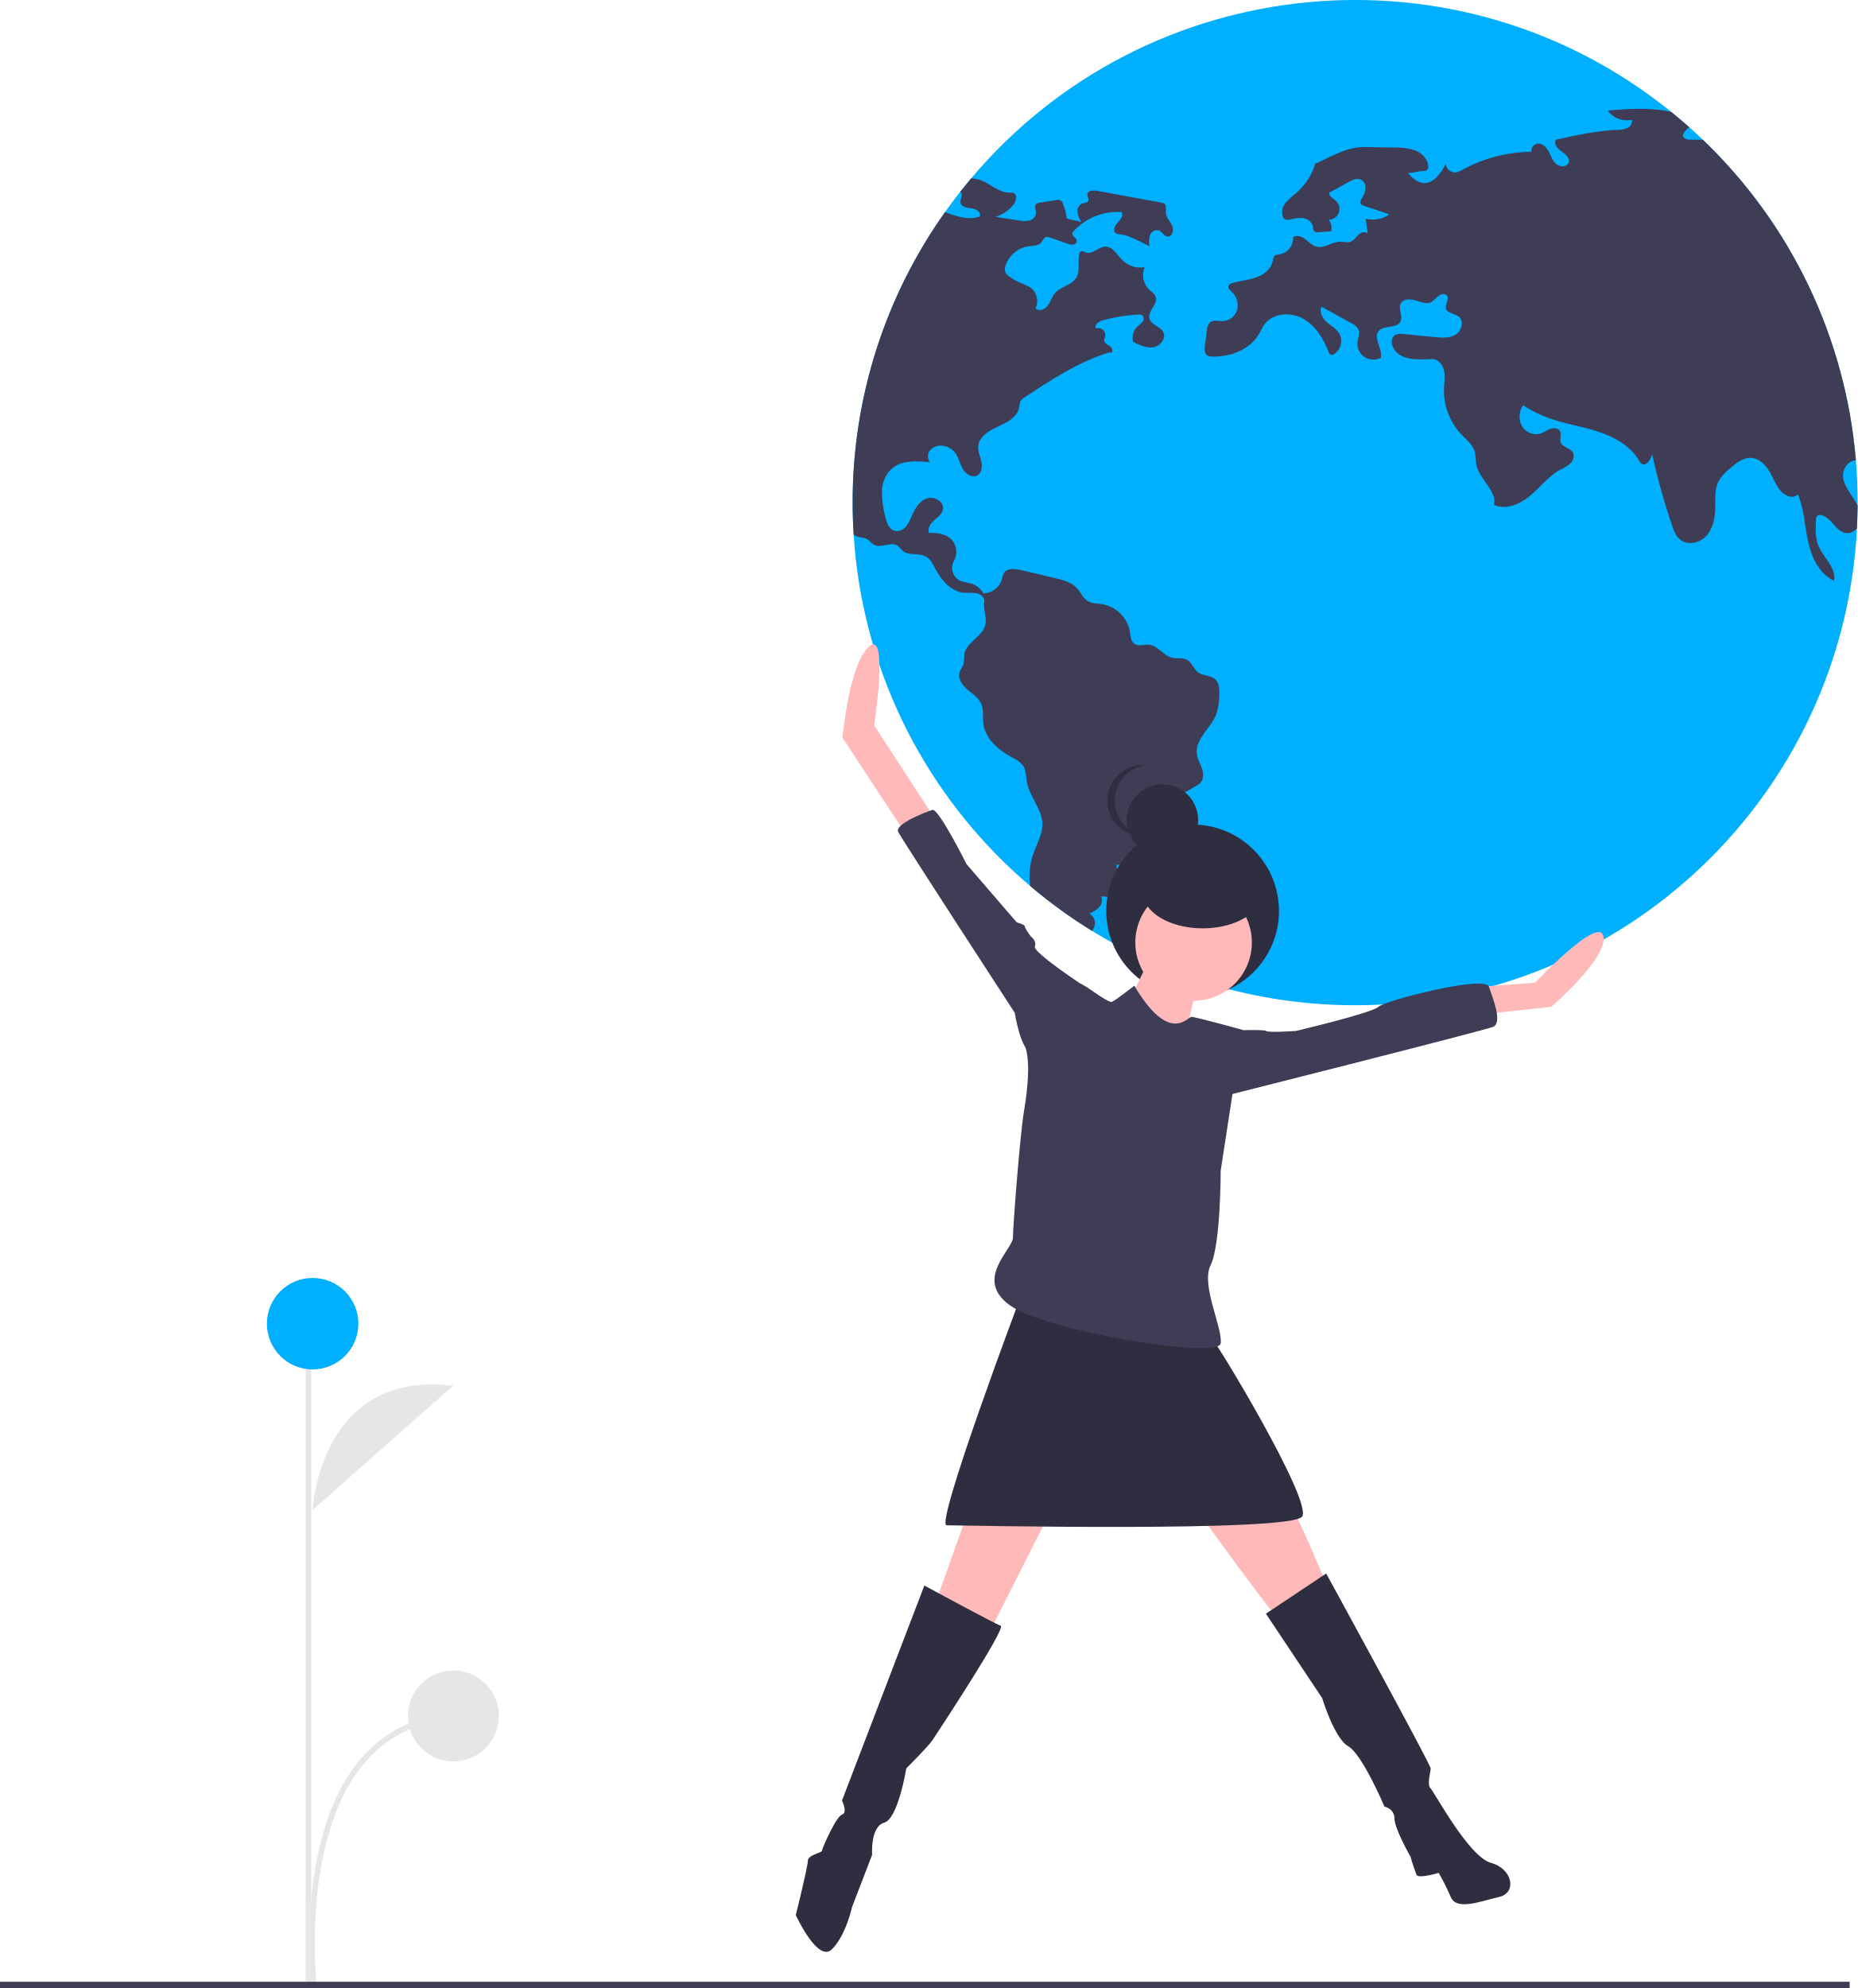
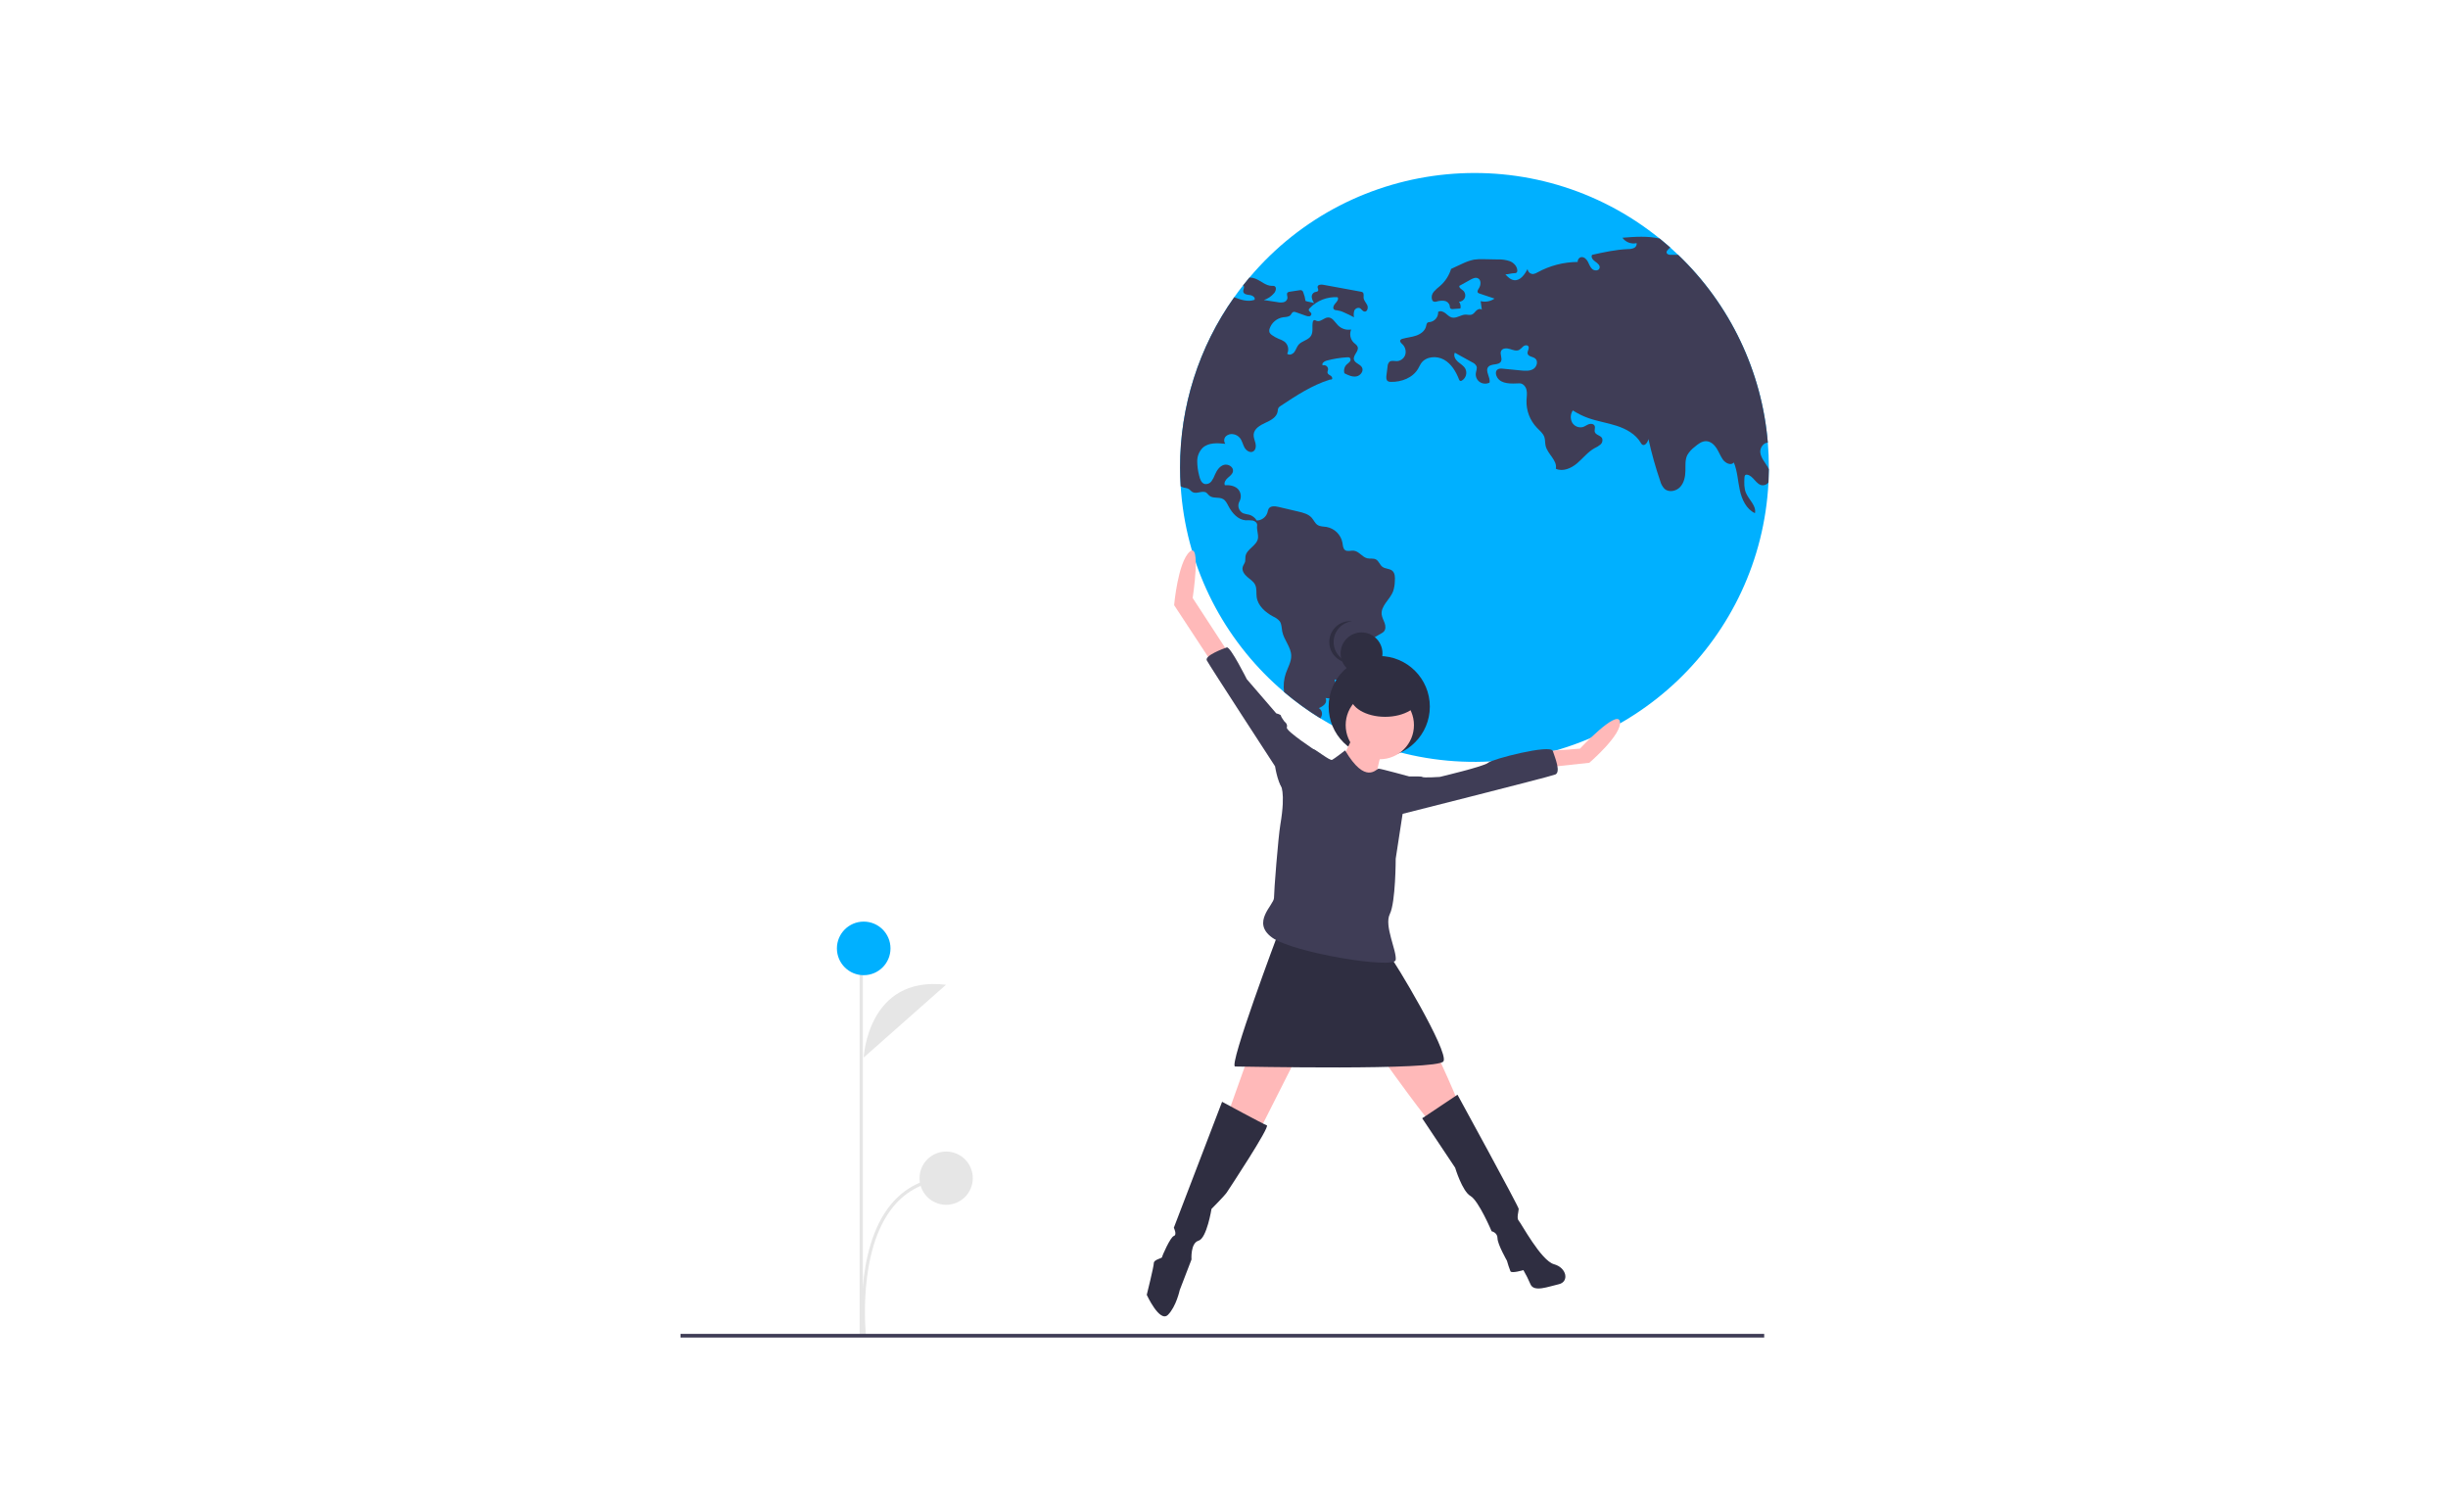
- <svg xmlns="http://www.w3.org/2000/svg" id="b64b805f-e6f6-44d8-97ce-775b67d7efb4" data-name="Layer 1" width="666.856" height="713.509" viewBox="0 0 666.856 713.509">
-   <path d="M378.799,635.188s2.345-50.443,50.424-44.58" transform="translate(-266.5719 -93.24559)" fill="#e6e6e6" />
-   <path d="M378.234,806.116c-.06-.528-5.735-53.091,17.243-80.908,8.48-10.267,19.843-16.016,33.773-17.088l.153,1.982c-13.37,1.029-24.268,6.536-32.391,16.368-22.44,27.162-16.862,78.902-16.804,79.421Z" transform="translate(-266.5719 -93.24559)" fill="#e6e6e6" />
-   <rect x="109.72" y="490.367" width="2" height="221" fill="#e6e6e6" />
-   <circle cx="112.227" cy="475.082" r="16.417" fill="#00b0ff" />
-   <circle cx="162.755" cy="615.865" r="16.313" fill="#e6e6e6" />
-   <path d="M933.428,273.633v1.08q-.037,4.068-.233,8.099a180.387,180.387,0,0,1-360.173,2.356q-.368-5.724-.368-11.535a179.493,179.493,0,0,1,33.169-104.269q2.595-3.681,5.399-7.228c1.288-1.644,2.614-3.252,3.951-4.847a180.421,180.421,0,0,1,251.388-23.855c2.172,1.755,4.307,3.571,6.393,5.424q2.503,2.227,4.921,4.553a179.899,179.899,0,0,1,54.926,115.055Q933.428,265.975,933.428,273.633Z" transform="translate(-266.5719 -93.24559)" fill="#00b0ff" />
-   <path d="M611.223,162.136a1.003,1.003,0,0,1,.245.147c.969.798-.245,2.332-.098,3.595.172,1.62,2.332,1.976,3.964,2.135,1.632.172,3.694,1.485,2.921,2.933-4.099,1.411-8.246.025-12.431-1.583a179.494,179.494,0,0,0-33.169,104.269q0,5.817.368,11.535a4.662,4.662,0,0,0,1.117.601c1.227.466,2.651.38,3.78,1.043.896.528,1.497,1.46,2.393,1.951,2.565,1.399,6.123-1.288,8.516.38a22.004,22.004,0,0,1,1.755,1.792c2.209,1.914,5.841.626,8.394,2.062,1.644.92,2.491,2.761,3.375,4.43,2.197,4.172,5.755,8.271,10.455,8.602a28.155,28.155,0,0,1,4.442.147c1.448.331,2.871,1.595,2.638,3.056-.405,2.516.834,5.264.503,7.78-.601,4.602-7.117,6.614-7.67,11.216a27.711,27.711,0,0,1-.172,3.031c-.295,1.203-1.203,2.184-1.522,3.387-.614,2.27,1.019,4.54,2.798,6.062,1.792,1.534,3.927,2.859,4.908,4.994,1.031,2.27.528,4.908.859,7.375.736,5.387,5.387,9.375,10.173,11.952a10.622,10.622,0,0,1,3.976,2.896c1.227,1.779,1.104,4.123,1.522,6.246,1.006,5.191,5.375,9.473,5.497,14.762.086,3.767-2,7.179-3.252,10.725a24.752,24.752,0,0,0-1.117,11.584,181.251,181.251,0,0,0,22.248,16.137,6.482,6.482,0,0,0,.92-2.062,4.077,4.077,0,0,0-1.902-4.221,10.088,10.088,0,0,0,3.522-2.258,3.455,3.455,0,0,0,.638-3.902c2.16.27,4.724.405,6.148-1.252,1.141-1.325,1.068-3.313.614-4.994-.454-1.693-1.215-3.325-1.227-5.08a91.382,91.382,0,0,0,14.995-.503,9.734,9.734,0,0,0-4.565-5.718c2.258-.38,4.307-3.08,5.019-5.252a13.378,13.378,0,0,0,.098-6.786,3.61,3.61,0,0,1-.074-1.767,3.477,3.477,0,0,1,1.792-1.73q5.596-3.221,11.191-6.43a6.747,6.747,0,0,0,1.792-1.313c1.166-1.387.994-3.46.393-5.166s-1.558-3.313-1.792-5.105c-.687-5.363,5.056-9.216,6.995-14.271a21.434,21.434,0,0,0,1.055-6.246c.16-2.282.172-4.921-1.571-6.381-1.681-1.411-4.295-1.092-6.05-2.405-1.608-1.203-2.16-3.522-3.915-4.491-1.595-.884-3.583-.319-5.363-.736-3.117-.724-5.08-4.319-8.271-4.651-1.792-.196-3.829.687-5.301-.356-1.301-.933-1.35-2.786-1.595-4.356a12.169,12.169,0,0,0-9.817-9.842c-1.853-.295-3.865-.184-5.448-1.203-1.595-1.031-2.319-2.957-3.583-4.393-2.012-2.295-5.203-3.117-8.185-3.816q-6.074-1.417-12.136-2.847c-2.147-.515-4.921-.785-6.087,1.104a8.302,8.302,0,0,0-.712,2.27,7.04,7.04,0,0,1-6.602,4.958,7.801,7.801,0,0,0-4.589-3.559,28.957,28.957,0,0,1-3.73-.884,5.227,5.227,0,0,1-2.258-7.252,6.511,6.511,0,0,0-1.117-7.817c-2.062-1.853-5.043-2.307-7.817-2.123-.724-1.583.491-3.362,1.792-4.516,1.313-1.141,2.896-2.27,3.178-3.988.454-2.7-2.994-4.749-5.608-3.951-2.614.81-4.283,3.35-5.387,5.853a17.653,17.653,0,0,1-2.172,4.16,4.264,4.264,0,0,1-4.123,1.693c-2.16-.552-2.982-3.117-3.46-5.277a34.407,34.407,0,0,1-1.153-8.848,11.55,11.55,0,0,1,3.338-8.05c3.571-3.289,9.068-2.97,13.891-2.442a3.538,3.538,0,0,1,.368-4.663,5.302,5.302,0,0,1,4.81-1.178,6.6,6.6,0,0,1,3.718,2.221c1.374,1.669,1.767,3.939,2.798,5.829,1.043,1.902,3.375,3.522,5.277,2.503,1.657-.884,1.914-3.166,1.509-4.994-.417-1.816-1.288-3.595-1.141-5.461.282-3.546,3.976-5.694,7.228-7.154s6.97-3.436,7.485-6.97a6.513,6.513,0,0,1,.393-2.012,3.934,3.934,0,0,1,1.46-1.374c9.486-6.271,19.143-12.627,29.991-16.051.564-.184.626.012,1.203-.123.81-.466.27-1.755-.503-2.27s-1.804-.92-2-1.828c-.135-.663.258-1.325.356-2a2.497,2.497,0,0,0-3.276-2.528c-.871-1.153.847-2.491,2.246-2.884a61.333,61.333,0,0,1,12.823-2.086,2.283,2.283,0,0,1,1.46.245,1.735,1.735,0,0,1,.11,2.381,13.44,13.44,0,0,1-1.951,1.779,5.36,5.36,0,0,0-1.399,5.387c2.27,1.153,4.724,2.344,7.24,1.939,2.503-.405,4.724-3.227,3.546-5.473-1.092-2.098-4.393-2.577-4.958-4.872-.663-2.687,3.141-5.08,2.282-7.706-.368-1.153-1.522-1.841-2.405-2.663a7.26,7.26,0,0,1-1.583-8.025,9.144,9.144,0,0,1-8.001-2.503c-1.914-1.927-3.436-4.982-6.16-4.884-2.491.074-4.639,2.982-6.97,2.098-.577-.221-1.178-.663-1.73-.405a1.43,1.43,0,0,0-.65,1.068c-.589,2.835.429,6.062-1.117,8.516-1.681,2.663-5.571,3.031-7.608,5.436-1.104,1.301-1.534,3.056-2.552,4.43s-3.166,2.258-4.393,1.055a6.047,6.047,0,0,0-1.644-7.363,15.812,15.812,0,0,0-3.632-1.767,21.557,21.557,0,0,1-4.062-2.258,4.025,4.025,0,0,1-1.485-1.595,3.668,3.668,0,0,1,.098-2.528,10.332,10.332,0,0,1,8.209-6.798c1.62-.221,3.51-.147,4.589-1.387.564-.65.859-1.644,1.693-1.902a2.469,2.469,0,0,1,1.558.184c2.025.712,4.037,1.423,6.062,2.135a4.152,4.152,0,0,0,2.16.356,1.453,1.453,0,0,0,1.264-1.534c-.196-1.006-1.743-1.485-1.595-2.503a1.591,1.591,0,0,1,.503-.859,21.683,21.683,0,0,1,17.192-6.786c.761,1.264-.442,2.749-1.46,3.816-1.006,1.08-1.816,2.994-.589,3.816a3.233,3.233,0,0,0,1.608.368,14.021,14.021,0,0,1,4.295,1.301c2.098.908,4.16,1.914,6.172,2.994a7.782,7.782,0,0,1,.147-3.976,2.7,2.7,0,0,1,3.191-1.73c1.203.466,1.816,2.062,3.105,2.209,1.706.196,2.381-2.332,1.669-3.902s-2.135-2.871-2.246-4.602c-.086-1.153.356-2.589-.564-3.289a2.441,2.441,0,0,0-1.092-.393q-11.559-2.117-23.131-4.246c-1.374-.258-3.35-.061-3.411,1.325-.037.785.663,1.558.356,2.27-.331.761-1.411.699-2.197.969a2.982,2.982,0,0,0-1.718,3.154,8.596,8.596,0,0,0,1.448,3.546c-1.509-.626-3.78-.736-5.289-1.374a20.356,20.356,0,0,0-1.325-5.093,1.797,1.797,0,0,0-2.344-1.448c-1.988.307-3.976.601-5.964.908a2.307,2.307,0,0,0-1.362.528c-.773.822-.012,2.135-.037,3.264a3.059,3.059,0,0,1-2.368,2.638,8.927,8.927,0,0,1-3.78-.049c-2.786-.429-5.559-.859-8.344-1.288a13.669,13.669,0,0,0,6.307-4.221c1.104-1.301,1.693-3.73.098-4.344a3.807,3.807,0,0,0-1.448-.11c-3.78.025-6.761-3.129-10.296-4.467a10.12,10.12,0,0,0-3.473-.638Z" transform="translate(-266.5719 -93.24559)" fill="#3f3d56" />
-   <path d="M933.195,282.811a4.431,4.431,0,0,1-3.755,1.779c-3.841-.331-5.461-5.866-9.265-6.491a1.483,1.483,0,0,0-1.006.098c-.564.307-.663,1.068-.699,1.706-.16,3.166-.295,6.455.945,9.375,1.804,4.27,6.479,7.854,5.498,12.382-5.277-2.442-8.025-8.369-9.265-14.051-1.252-5.682-1.448-11.645-3.681-17.02-1.706,2.172-5.264.38-6.811-1.902-1.473-2.16-2.381-4.663-3.804-6.86-1.423-2.184-3.608-4.148-6.209-4.27-2.736-.123-5.117,1.755-7.203,3.534a16.67,16.67,0,0,0-4.479,4.982c-1.46,2.945-1.08,6.406-1.153,9.682-.074,3.534-.822,7.277-3.24,9.878-2.417,2.589-6.872,3.497-9.535,1.153a10.756,10.756,0,0,1-2.663-4.798,233.479,233.479,0,0,1-7.215-25.745c-.442,1.988-2.197,4.553-3.865,3.387a3.447,3.447,0,0,1-.884-1.153c-3.117-5.264-8.872-8.43-14.701-10.332-5.817-1.89-11.94-2.773-17.695-4.859a45.242,45.242,0,0,1-9.191-4.577,7.237,7.237,0,0,0-.442,7.387,5.918,5.918,0,0,0,6.651,2.786c1.276-.417,2.356-1.301,3.62-1.743,1.264-.429,2.97-.221,3.522,1.006.54,1.166-.27,2.577.135,3.804.601,1.853,3.411,2,4.393,3.694a3.419,3.419,0,0,1-.92,3.951,16.538,16.538,0,0,1-3.706,2.282c-4.123,2.295-7.056,6.209-10.664,9.252-3.608,3.056-8.7,5.277-12.995,3.325,1.019-5.191-5.154-8.995-6.295-14.161-.38-1.706-.184-3.51-.712-5.166-.773-2.405-2.908-4.05-4.651-5.866a23.056,23.056,0,0,1-6.32-16.75c.098-2.135.491-4.307,0-6.393-.479-2.074-2.209-4.086-4.344-4-4.872.221-11.02.589-13.572-3.571-.92-1.485-1.313-3.657.012-4.798.933-.798,2.307-.724,3.522-.601,3.669.356,7.326.724,10.995,1.08,2.565.245,5.338.454,7.547-.884s3.166-4.908,1.117-6.491c-1.485-1.153-4.16-1.092-4.602-2.921-.356-1.534,1.338-3.264.417-4.553-.65-.908-2.123-.663-3.019.025a19.721,19.721,0,0,1-2.54,2.221c-1.755.908-3.841.037-5.731-.552s-4.418-.638-5.326,1.117c-1.031,1.951.896,4.528-.11,6.491-1.35,2.589-5.89,1.117-7.78,3.35-2.16,2.552,1.473,6.381.749,9.645a6.013,6.013,0,0,1-5.927-.331,5.738,5.738,0,0,1-2.479-5.35c.172-1.473.945-2.982.429-4.369a5.1,5.1,0,0,0-2.589-2.368q-5.338-2.963-10.676-5.902c-.994,1.841.258,4.111,1.828,5.498,1.558,1.374,3.522,2.417,4.553,4.234a5.564,5.564,0,0,1-2.086,7.338,1.294,1.294,0,0,1-1.068.184,1.479,1.479,0,0,1-.687-.92c-1.877-4.823-4.712-9.572-9.228-12.087-4.528-2.528-11.02-2-13.989,2.233-.699,1.006-1.178,2.16-1.792,3.227-3.252,5.657-10.246,8.332-16.775,8.16a3.233,3.233,0,0,1-1.828-.429c-1.055-.724-1.006-2.27-.847-3.546.233-1.804.454-3.595.687-5.399a4.324,4.324,0,0,1,1.19-2.957c1.215-.957,2.957-.356,4.504-.38a5.673,5.673,0,0,0,5.166-3.988,6.411,6.411,0,0,0-1.792-6.381c-.699-.663-1.644-1.497-1.276-2.393a1.989,1.989,0,0,1,1.387-.933c2.761-.798,5.694-1.006,8.406-1.963,2.724-.945,5.363-2.884,6.013-5.694.196-.859.282-1.902,1.055-2.332a3.418,3.418,0,0,1,1.227-.245,5.972,5.972,0,0,0,5.117-6.222c1.301-.908,3.129-.233,4.393.736,1.252.969,2.368,2.246,3.902,2.663,2.859.785,5.62-1.755,8.59-1.767,1.252,0,2.54.442,3.706.012,1.19-.429,1.902-1.608,2.81-2.479.92-.884,2.516-1.411,3.362-.466-.245-1.779-.479-3.546-.724-5.313a10.445,10.445,0,0,0,8.504-1.546c-3.092-1.043-6.172-2.086-9.265-3.129a1.999,1.999,0,0,1-.871-.466c-.675-.724,0-1.853.54-2.675,1.313-1.976,1.534-5.228-.626-6.209-1.473-.675-3.154.135-4.565.92-2.258,1.252-4.516,2.516-6.774,3.767-.209,1.288,1.362,2.025,2.332,2.884a3.91,3.91,0,0,1-2.552,6.835,4.898,4.898,0,0,1,.871,4.135c-1.509.11-3.031.221-4.553.331a1.955,1.955,0,0,1-1.473-.295c-.491-.429-.417-1.19-.54-1.828a3.95,3.95,0,0,0-3.338-2.908,11.523,11.523,0,0,0-4.651.429,2.834,2.834,0,0,1-2.012-.049,2.008,2.008,0,0,1-.785-1.006,5.131,5.131,0,0,1,1.031-4.933,28.238,28.238,0,0,1,3.878-3.571,22.606,22.606,0,0,0,6.737-10.431c2.503-1.055,5.093-2.479,7.608-3.534a30.393,30.393,0,0,1,6.32-2.123,29.864,29.864,0,0,1,6.197-.295c2.822.049,5.657.098,8.479.16a20.407,20.407,0,0,1,7.424,1.068c2.319.957,4.369,3.031,4.528,5.534a1.699,1.699,0,0,1-.552,1.558,1.988,1.988,0,0,1-1.068.245c-2.344.074-3.338.663-5.682.749,1.485,1.583,3.154,3.252,5.313,3.534,3.804.491,6.541-3.448,8.295-6.872a3.349,3.349,0,0,0,3.497,3.105,7.053,7.053,0,0,0,2.638-1.031,51.899,51.899,0,0,1,24.604-6.356,2.649,2.649,0,0,1,2.025-2.921c1.755-.344,3.325,1.166,4.172,2.736.834,1.571,1.362,3.387,2.712,4.565,1.338,1.178,3.927,1.117,4.454-.577.515-1.632-1.19-3.031-2.602-4-1.423-.957-2.908-2.736-1.951-4.16,7.215-1.608,14.492-3.203,21.892-3.522a9.316,9.316,0,0,0,3.681-.638,2.861,2.861,0,0,0,1.718-3.031,8.367,8.367,0,0,1-8.713-3.289c7.596-.626,15.548-1.178,22.849.528l6.393,5.424c-1.215,1.264-2.835,2.454-1.951,3.718a2.72,2.72,0,0,0,2.246.773c1.546.025,3.092.061,4.626.061a179.899,179.899,0,0,1,54.926,115.055c-2.577-.098-4.945,3.166-4.614,6.013.393,3.301,2.773,5.952,4.479,8.798a13.408,13.408,0,0,1,.761,1.436Z" transform="translate(-266.5719 -93.24559)" fill="#3f3d56" />
-   <circle cx="428.126" cy="326.94" r="31" fill="#2f2e41" />
-   <path d="M679.9,435.847s-10.097,22.358-12.982,23.079,23.8,13.703,23.8,13.703,5.049-27.406,7.212-28.849S679.9,435.847,679.9,435.847Z" transform="translate(-266.5719 -93.24559)" fill="#ffb9b9" />
-   <polygon points="353.467 525.791 334.715 578.44 354.909 586.374 389.528 517.858 353.467 525.791" fill="#ffb9b9" />
-   <path d="M685.67,620.479s37.503,52.649,39.667,53.37S742.646,661.589,742.646,661.589s-18.752-45.437-24.521-47.601S685.67,620.479,685.67,620.479Z" transform="translate(-266.5719 -93.24559)" fill="#ffb9b9" />
-   <path d="M598.402,662.31l-29.57,77.171s2.164,4.327,0,5.049-7.212,12.261-7.212,12.982-5.049,1.442-5.049,3.606-4.327,19.473-4.327,19.473,7.933,17.309,12.982,12.261S572.438,777.705,572.438,777.705l7.212-18.752s-.721-10.097,4.327-11.54,7.933-19.473,7.933-19.473,7.933-7.933,9.376-10.097,26.685-40.388,24.521-41.11S598.402,662.31,598.402,662.31Z" transform="translate(-266.5719 -93.24559)" fill="#2f2e41" />
-   <path d="M721.009,672.407l21.637-14.424s37.503,68.516,37.503,69.958-1.442,5.77,0,7.212,13.703,24.521,21.637,26.685,9.376,10.818,2.885,12.261-15.146,5.049-17.309,0a79.371,79.371,0,0,0-4.327-8.655s-7.212,2.164-7.933.721a66.371,66.371,0,0,1-2.164-6.491s-5.77-10.097-5.77-13.703-3.606-4.327-3.606-4.327-7.933-18.752-12.982-21.637-9.376-17.309-9.376-17.309Z" transform="translate(-266.5719 -93.24559)" fill="#2f2e41" />
-   <circle cx="428.474" cy="338.274" r="20.915" fill="#ffb9b9" />
-   <path d="M633.02,558.454s-30.955,82.234-26.628,82.234,124.043,2.605,127.649-3.165-31.063-63.202-32.505-63.923S633.02,558.454,633.02,558.454Z" transform="translate(-266.5719 -93.24559)" fill="#2f2e41" />
-   <path d="M602.008,386.804l-21.637-33.176s5.351-34.802-1.862-28.311-9.495,32.704-9.495,32.704l25.059,38.16Z" transform="translate(-266.5719 -93.24559)" fill="#ffb9b9" />
-   <path d="M798.18,447.386l19.473-1.442s23.079-24.521,24.521-16.588-18.752,25.243-18.752,25.243l-26.685,2.885Z" transform="translate(-266.5719 -93.24559)" fill="#ffb9b9" />
-   <path d="M656.1,454.599v-7.212S637.348,435.126,638.069,432.962s-1.442-3.606-1.442-3.606-2.164-2.885-2.164-3.606-2.885-1.442-2.885-1.442l-18.031-20.915s-10.097-20.194-12.261-19.473-13.703,5.049-12.261,7.933,41.831,64.91,41.831,64.91,2.164,13.703,5.77,13.703S656.1,454.599,656.1,454.599Z" transform="translate(-266.5719 -93.24559)" fill="#3f3d56" />
-   <path d="M704.421,463.253s15.867-.721,16.588,0,10.818,0,10.818,0,27.406-6.491,29.57-8.655,38.225-11.54,39.667-7.212,5.049,12.982,1.442,14.424-100.971,25.964-100.971,25.964Z" transform="translate(-266.5719 -93.24559)" fill="#3f3d56" />
-   <circle cx="417.282" cy="294.313" r="12.827" fill="#2f2e41" />
-   <path d="M666.751,380.611a12.829,12.829,0,0,1,11.491-12.758,12.971,12.971,0,0,0-1.336-.069,12.827,12.827,0,1,0,0,25.655,12.968,12.968,0,0,0,1.336-.069A12.829,12.829,0,0,1,666.751,380.611Z" transform="translate(-266.5719 -93.24559)" fill="#2f2e41" />
-   <ellipse cx="431.732" cy="320.367" rx="21.379" ry="12.827" fill="#2f2e41" />
-   <path d="M673.769,447.026s-6.491,5.049-7.933,5.77-10.097-6.491-11.54-6.491-20.194,21.637-20.194,21.637,3.485,4.014,0,24.521c-1.307,7.691-3.9,40.572-3.9,44.9s-14.131,14.962-1.149,24.338,75.007,19.473,75.728,13.703-7.212-20.915-3.606-28.128,3.606-33.897,3.606-33.897l4.327-28.128,3.606-22.358s-16.949-4.688-18.391-4.688S686.391,468.302,673.769,447.026Z" transform="translate(-266.5719 -93.24559)" fill="#3f3d56" />
-   <rect y="711.268" width="664" height="2.241" fill="#3f3d56" />
+ <svg xmlns="http://www.w3.org/2000/svg" width="1500px" height="926px" viewBox="0 0 1500 926" version="1.1">
+   <g id="commit-a-lot-while-young" stroke="none" stroke-width="1" fill="none" fill-rule="evenodd">
+     <g id="cover" transform="translate(417, 106)" fill-rule="nonzero">
+       <path d="M112.227,541.943 C112.227,541.943 114.572,491.5 162.652,497.363" id="Path" fill="#E6E6E6" />
+       <path d="M111.663,712.87 C111.602,712.342 105.928,659.779 128.905,631.962 C137.386,621.696 148.749,615.946 162.679,614.875 L162.832,616.856 C149.462,617.885 138.564,623.392 130.441,633.224 C108,660.386 113.578,712.126 113.636,712.645 L111.663,712.87 Z" id="Path" fill="#E6E6E6" />
+       <rect id="Rectangle" fill="#E6E6E6" x="109.72" y="490.367" width="2" height="221" />
+       <circle id="Oval" fill="#00B0FF" cx="112.227" cy="475.082" r="16.417" />
+       <circle id="Oval" fill="#E6E6E6" cx="162.755" cy="615.865" r="16.313" />
+       <path d="M666.856,180.387 L666.856,181.467 C666.832,184.179 666.754,186.878 666.623,189.566 C661.766,285.05 583.255,360.16 487.649,360.785 C392.044,361.411 312.556,287.334 306.451,191.922 C306.205,188.105 306.082,184.261 306.082,180.387 C306.018,143.026 317.613,106.575 339.252,76.118 C340.982,73.664 342.782,71.255 344.651,68.891 C345.939,67.246 347.265,65.639 348.602,64.043 C411.943,-10.995 523.665,-21.597 599.99,40.188 C602.162,41.943 604.298,43.759 606.384,45.612 C608.053,47.097 609.693,48.614 611.304,50.165 C643.045,80.525 662.581,121.449 666.23,165.22 C666.648,170.226 666.856,175.282 666.856,180.387 Z" id="Path" fill="#00B0FF" />
+       <path d="M344.651,68.891 C344.739,68.928 344.822,68.977 344.896,69.038 C345.866,69.836 344.651,71.369 344.798,72.633 C344.97,74.253 347.13,74.609 348.762,74.769 C350.394,74.94 352.455,76.253 351.682,77.701 C347.584,79.113 343.436,77.726 339.252,76.118 C317.613,106.575 306.018,143.026 306.082,180.387 C306.082,184.265 306.205,188.11 306.451,191.922 C306.794,192.172 307.169,192.375 307.567,192.523 C308.794,192.989 310.218,192.904 311.347,193.566 C312.243,194.094 312.844,195.026 313.74,195.517 C316.304,196.916 319.863,194.229 322.256,195.898 C322.874,196.461 323.46,197.059 324.011,197.689 C326.219,199.604 329.852,198.315 332.404,199.751 C334.049,200.671 334.895,202.512 335.779,204.181 C337.975,208.353 341.534,212.452 346.234,212.783 C347.716,212.715 349.201,212.764 350.676,212.93 C352.124,213.262 353.547,214.525 353.314,215.986 C352.909,218.501 354.149,221.25 353.817,223.766 C353.216,228.367 346.7,230.38 346.148,234.982 C346.146,235.994 346.089,237.006 345.976,238.013 C345.682,239.215 344.774,240.197 344.455,241.399 C343.841,243.67 345.473,245.94 347.252,247.461 C349.044,248.995 351.179,250.321 352.161,252.456 C353.192,254.726 352.688,257.364 353.02,259.831 C353.756,265.218 358.407,269.206 363.193,271.783 C364.726,272.424 366.088,273.416 367.169,274.679 C368.396,276.458 368.273,278.802 368.69,280.925 C369.696,286.116 374.065,290.398 374.188,295.687 C374.274,299.455 372.187,302.866 370.936,306.412 C369.648,310.13 369.265,314.101 369.819,317.996 C376.816,323.931 384.253,329.325 392.067,334.133 C392.492,333.505 392.803,332.807 392.987,332.071 C393.291,330.406 392.534,328.726 391.085,327.85 C392.404,327.352 393.604,326.583 394.607,325.592 C395.617,324.554 395.871,322.996 395.245,321.69 C397.405,321.96 399.97,322.095 401.393,320.438 C402.534,319.113 402.461,317.125 402.007,315.444 C401.553,313.75 400.792,312.118 400.779,310.364 C405.783,310.607 410.799,310.439 415.775,309.861 C415.055,307.433 413.417,305.382 411.21,304.142 C413.468,303.762 415.517,301.062 416.229,298.89 C416.844,296.674 416.878,294.337 416.327,292.104 C416.156,291.53 416.131,290.923 416.253,290.337 C416.616,289.559 417.255,288.942 418.045,288.607 C421.776,286.459 425.506,284.316 429.236,282.177 C429.902,281.841 430.507,281.397 431.028,280.864 C432.194,279.477 432.022,277.403 431.421,275.697 C430.819,273.992 429.862,272.384 429.629,270.593 C428.942,265.23 434.685,261.377 436.624,256.321 C437.283,254.303 437.639,252.198 437.679,250.075 C437.839,247.793 437.851,245.154 436.108,243.694 C434.427,242.283 431.813,242.602 430.059,241.289 C428.451,240.086 427.899,237.767 426.144,236.798 C424.549,235.914 422.561,236.479 420.782,236.061 C417.665,235.337 415.701,231.742 412.511,231.411 C410.719,231.214 408.682,232.098 407.21,231.055 C405.909,230.122 405.86,228.269 405.614,226.698 C404.722,221.688 400.806,217.762 395.797,216.857 C393.944,216.562 391.932,216.673 390.349,215.654 C388.754,214.624 388.03,212.697 386.766,211.261 C384.753,208.967 381.563,208.144 378.581,207.445 C374.531,206.5 370.486,205.551 366.445,204.598 C364.297,204.083 361.524,203.813 360.358,205.702 C360.013,206.421 359.773,207.186 359.646,207.973 C358.747,210.877 356.085,212.877 353.044,212.93 C352.03,211.197 350.386,209.923 348.455,209.372 C347.193,209.16 345.947,208.865 344.724,208.488 C343.434,207.856 342.461,206.72 342.034,205.348 C341.606,203.976 341.763,202.489 342.467,201.236 C343.897,198.676 343.44,195.476 341.35,193.419 C339.288,191.566 336.306,191.112 333.533,191.296 C332.809,189.713 334.024,187.934 335.325,186.78 C336.638,185.639 338.221,184.51 338.503,182.792 C338.957,180.092 335.509,178.043 332.895,178.841 C330.281,179.651 328.612,182.191 327.508,184.694 C326.972,186.171 326.242,187.57 325.336,188.854 C324.389,190.149 322.796,190.803 321.213,190.547 C319.053,189.995 318.231,187.431 317.752,185.271 C316.985,182.384 316.598,179.41 316.599,176.423 C316.618,173.407 317.816,170.518 319.937,168.373 C323.508,165.085 329.005,165.404 333.828,165.931 C332.759,164.506 332.917,162.508 334.196,161.268 C335.506,160.105 337.307,159.664 339.006,160.09 C340.46,160.391 341.77,161.174 342.724,162.311 C344.099,163.98 344.491,166.25 345.522,168.14 C346.565,170.042 348.897,171.662 350.799,170.644 C352.455,169.76 352.713,167.478 352.308,165.649 C351.891,163.833 351.02,162.054 351.167,160.189 C351.449,156.642 355.143,154.495 358.395,153.034 C361.646,151.574 365.365,149.598 365.88,146.064 C365.904,145.377 366.036,144.698 366.273,144.052 C366.633,143.475 367.136,143.002 367.733,142.678 C377.219,136.407 386.876,130.05 397.724,126.627 C398.288,126.443 398.35,126.639 398.926,126.504 C399.736,126.038 399.196,124.749 398.423,124.234 C397.65,123.718 396.619,123.314 396.423,122.405 C396.288,121.743 396.681,121.08 396.779,120.405 C396.831,119.577 396.469,118.778 395.812,118.271 C395.155,117.765 394.29,117.617 393.503,117.877 C392.631,116.724 394.349,115.386 395.748,114.994 C399.937,113.846 404.235,113.147 408.572,112.908 C409.072,112.825 409.586,112.911 410.032,113.153 C410.694,113.792 410.742,114.836 410.142,115.534 C409.552,116.189 408.898,116.785 408.191,117.313 C406.756,118.707 406.217,120.784 406.792,122.7 C409.062,123.853 411.517,125.044 414.032,124.639 C416.536,124.234 418.757,121.412 417.579,119.166 C416.487,117.067 413.186,116.589 412.621,114.294 C411.958,111.607 415.763,109.214 414.904,106.588 C414.535,105.434 413.382,104.747 412.498,103.925 C410.371,101.83 409.742,98.646 410.915,95.9 C408.001,96.409 405.019,95.476 402.915,93.396 C401,91.47 399.479,88.414 396.754,88.512 C394.263,88.586 392.116,91.494 389.784,90.611 C389.208,90.39 388.606,89.948 388.054,90.206 C387.685,90.443 387.445,90.837 387.404,91.273 C386.815,94.108 387.833,97.335 386.287,99.79 C384.606,102.452 380.716,102.821 378.679,105.226 C377.575,106.526 377.145,108.281 376.126,109.656 C375.108,111.03 372.96,111.914 371.733,110.711 C372.971,108.174 372.289,105.118 370.089,103.348 C368.959,102.606 367.738,102.013 366.457,101.581 C365.025,100.977 363.664,100.22 362.395,99.323 C361.763,98.938 361.249,98.386 360.91,97.728 C360.642,96.9 360.677,96.005 361.008,95.2 C362.274,91.588 365.433,88.973 369.218,88.402 C370.838,88.181 372.727,88.255 373.807,87.015 C374.372,86.365 374.666,85.371 375.501,85.113 C376.026,85.004 376.573,85.068 377.059,85.297 C379.084,86.009 381.096,86.721 383.121,87.433 C383.796,87.742 384.542,87.865 385.281,87.788 C386.041,87.69 386.594,87.019 386.545,86.255 C386.348,85.248 384.802,84.77 384.95,83.751 C385.021,83.418 385.197,83.117 385.453,82.892 C389.884,78.179 396.189,75.69 402.645,76.106 C403.405,77.37 402.203,78.855 401.184,79.923 C400.178,81.002 399.368,82.917 400.595,83.739 C401.09,83.999 401.644,84.125 402.203,84.107 C403.695,84.307 405.145,84.746 406.498,85.408 C408.596,86.316 410.658,87.322 412.67,88.402 C412.374,87.086 412.425,85.716 412.817,84.426 C413.277,83.114 414.658,82.365 416.008,82.696 C417.211,83.162 417.824,84.757 419.113,84.905 C420.818,85.101 421.493,82.573 420.782,81.002 C420.07,79.432 418.646,78.131 418.536,76.401 C418.45,75.247 418.892,73.811 417.971,73.112 C417.644,72.895 417.27,72.761 416.879,72.719 C409.173,71.308 401.463,69.893 393.748,68.473 C392.374,68.216 390.398,68.412 390.337,69.799 C390.3,70.584 390.999,71.357 390.692,72.069 C390.361,72.83 389.281,72.768 388.496,73.038 C387.284,73.588 386.583,74.875 386.778,76.192 C386.988,77.468 387.483,78.68 388.226,79.738 C386.717,79.113 384.446,79.002 382.937,78.364 C382.717,76.616 382.272,74.905 381.612,73.272 C381.535,72.745 381.23,72.28 380.778,72.001 C380.325,71.721 379.773,71.656 379.268,71.824 C377.28,72.13 375.292,72.425 373.304,72.732 C372.805,72.755 372.327,72.94 371.942,73.259 C371.169,74.081 371.93,75.394 371.905,76.523 C371.758,77.817 370.807,78.876 369.537,79.162 C368.288,79.415 366.999,79.399 365.757,79.113 C362.972,78.683 360.198,78.254 357.413,77.824 C359.872,77.041 362.058,75.577 363.72,73.603 C364.825,72.302 365.414,69.872 363.818,69.259 C363.347,69.129 362.856,69.092 362.37,69.148 C358.591,69.173 355.609,66.019 352.075,64.682 C350.964,64.267 349.788,64.051 348.602,64.044 L344.651,68.891 Z" id="Path" fill="#3F3D56" />
+       <path d="M666.623,189.566 C665.744,190.745 664.338,191.412 662.868,191.345 C659.027,191.014 657.407,185.479 653.603,184.854 C653.267,184.767 652.911,184.802 652.597,184.952 C652.033,185.259 651.934,186.019 651.898,186.658 C651.738,189.824 651.603,193.112 652.843,196.033 C654.646,200.303 659.322,203.886 658.34,208.414 C653.063,205.972 650.315,200.045 649.075,194.364 C647.824,188.682 647.627,182.718 645.394,177.344 C643.688,179.516 640.13,177.724 638.583,175.442 C637.111,173.282 636.203,170.779 634.779,168.582 C633.356,166.398 631.172,164.434 628.57,164.312 C625.834,164.189 623.453,166.066 621.367,167.846 C619.552,169.186 618.028,170.881 616.888,172.828 C615.428,175.773 615.808,179.233 615.734,182.51 C615.661,186.044 614.912,189.787 612.495,192.388 C610.077,194.977 605.623,195.886 602.96,193.542 C601.673,192.199 600.755,190.546 600.297,188.744 C597.402,180.307 594.993,171.711 593.082,162.999 C592.64,164.987 590.885,167.551 589.216,166.386 C588.843,166.068 588.542,165.675 588.333,165.232 C585.216,159.968 579.461,156.802 573.632,154.9 C567.815,153.01 561.692,152.126 555.937,150.04 C552.709,148.868 549.626,147.333 546.746,145.463 C545.255,147.658 545.086,150.493 546.304,152.85 C547.634,155.178 550.363,156.321 552.955,155.636 C554.231,155.219 555.311,154.335 556.575,153.893 C557.839,153.464 559.544,153.673 560.097,154.9 C560.637,156.065 559.827,157.477 560.232,158.704 C560.833,160.557 563.643,160.704 564.625,162.397 C565.217,163.774 564.844,165.376 563.704,166.349 C562.575,167.27 561.329,168.037 559.999,168.631 C555.875,170.926 552.943,174.84 549.335,177.884 C545.727,180.939 540.635,183.16 536.34,181.209 C537.358,176.018 531.186,172.214 530.044,167.048 C529.664,165.343 529.86,163.539 529.333,161.882 C528.56,159.477 526.424,157.833 524.682,156.016 C520.405,151.512 518.127,145.473 518.362,139.266 C518.46,137.131 518.853,134.959 518.362,132.873 C517.884,130.799 516.153,128.787 514.018,128.872 C509.147,129.093 502.999,129.461 500.446,125.302 C499.526,123.817 499.133,121.645 500.459,120.504 C501.391,119.706 502.766,119.78 503.98,119.902 C507.649,120.258 511.306,120.626 514.975,120.982 C517.54,121.228 520.313,121.436 522.522,120.099 C524.731,118.761 525.688,115.19 523.639,113.607 C522.154,112.454 519.479,112.515 519.037,110.687 C518.681,109.153 520.375,107.422 519.454,106.134 C518.804,105.226 517.331,105.471 516.436,106.158 C515.654,106.97 514.804,107.713 513.896,108.38 C512.141,109.288 510.055,108.416 508.165,107.827 C506.275,107.238 503.747,107.189 502.839,108.944 C501.808,110.895 503.735,113.472 502.729,115.435 C501.379,118.025 496.839,116.552 494.949,118.786 C492.789,121.338 496.421,125.167 495.697,128.431 C493.801,129.371 491.55,129.245 489.77,128.099 C488.021,126.909 487.068,124.853 487.291,122.749 C487.463,121.277 488.236,119.767 487.721,118.381 C487.165,117.31 486.248,116.471 485.132,116.012 C481.573,114.037 478.014,112.069 474.456,110.11 C473.462,111.95 474.713,114.221 476.284,115.607 C477.843,116.982 479.806,118.025 480.837,119.841 C482.192,122.454 481.277,125.67 478.751,127.179 C478.439,127.394 478.049,127.461 477.683,127.363 C477.339,127.161 477.092,126.83 476.996,126.443 C475.118,121.62 472.284,116.871 467.768,114.356 C463.24,111.828 456.748,112.355 453.779,116.589 C453.079,117.595 452.601,118.749 451.987,119.816 C448.735,125.473 441.741,128.148 435.212,127.977 C434.574,128.018 433.937,127.868 433.384,127.547 C432.329,126.823 432.378,125.277 432.537,124.001 C432.77,122.197 432.991,120.405 433.224,118.601 C433.23,117.5 433.656,116.442 434.415,115.644 C435.63,114.687 437.372,115.288 438.918,115.264 C441.309,115.157 443.376,113.562 444.084,111.276 C444.718,108.981 444.028,106.524 442.293,104.895 C441.593,104.232 440.648,103.397 441.017,102.502 C441.319,102.002 441.827,101.661 442.403,101.569 C445.164,100.771 448.097,100.563 450.809,99.606 C453.533,98.661 456.172,96.722 456.822,93.912 C457.018,93.053 457.104,92.01 457.877,91.58 C458.268,91.424 458.684,91.34 459.104,91.335 C462.162,90.897 464.382,88.199 464.221,85.113 C465.522,84.205 467.351,84.88 468.615,85.85 C469.866,86.819 470.983,88.095 472.517,88.512 C475.376,89.298 478.137,86.758 481.107,86.745 C482.358,86.745 483.647,87.187 484.813,86.758 C486.003,86.328 486.715,85.15 487.623,84.279 C488.543,83.395 490.138,82.868 490.985,83.813 C490.74,82.033 490.506,80.266 490.261,78.499 C493.186,79.236 496.287,78.672 498.765,76.953 C495.673,75.91 492.593,74.867 489.5,73.824 C489.175,73.744 488.876,73.583 488.629,73.358 C487.954,72.634 488.629,71.505 489.169,70.682 C490.482,68.707 490.703,65.455 488.543,64.473 C487.071,63.798 485.389,64.608 483.978,65.394 C481.72,66.645 479.462,67.909 477.204,69.161 C476.996,70.449 478.567,71.186 479.536,72.044 C480.745,73.117 481.17,74.823 480.604,76.338 C480.039,77.852 478.6,78.862 476.984,78.88 C477.884,80.055 478.205,81.576 477.855,83.015 C476.346,83.125 474.824,83.236 473.302,83.346 C472.792,83.448 472.262,83.342 471.83,83.052 C471.339,82.622 471.412,81.861 471.29,81.223 C470.876,79.663 469.554,78.511 467.952,78.315 C466.389,78.139 464.806,78.285 463.301,78.745 C462.647,78.975 461.931,78.958 461.289,78.695 C460.924,78.454 460.649,78.101 460.503,77.689 C459.96,75.978 460.351,74.107 461.534,72.756 C462.713,71.448 464.011,70.252 465.412,69.185 C468.587,66.405 470.921,62.792 472.149,58.755 C474.652,57.699 477.241,56.276 479.757,55.221 C481.779,54.283 483.899,53.572 486.077,53.098 C488.126,52.785 490.203,52.686 492.274,52.803 C495.096,52.852 497.931,52.901 500.753,52.963 C503.272,52.857 505.79,53.219 508.177,54.03 C510.496,54.988 512.546,57.061 512.705,59.565 C512.803,60.145 512.594,60.734 512.153,61.123 C511.827,61.303 511.457,61.388 511.085,61.369 C508.742,61.442 507.748,62.031 505.404,62.117 C506.889,63.7 508.557,65.369 510.717,65.651 C514.521,66.142 517.258,62.203 519.013,58.779 C519.143,60.592 520.695,61.969 522.51,61.884 C523.45,61.722 524.347,61.372 525.148,60.853 C532.696,56.728 541.151,54.544 549.752,54.497 C549.577,53.148 550.452,51.886 551.777,51.576 C553.532,51.233 555.102,52.742 555.949,54.313 C556.783,55.883 557.311,57.699 558.661,58.878 C559.998,60.056 562.588,59.994 563.115,58.301 C563.631,56.669 561.925,55.27 560.514,54.3 C559.09,53.343 557.606,51.564 558.563,50.14 C565.778,48.533 573.055,46.938 580.455,46.619 C581.712,46.657 582.964,46.44 584.136,45.98 C585.329,45.475 586.033,44.232 585.854,42.949 C582.552,43.72 579.111,42.421 577.141,39.661 C584.737,39.035 592.689,38.483 599.99,40.188 L606.384,45.612 C605.169,46.876 603.549,48.067 604.433,49.33 C605.023,49.919 605.851,50.203 606.678,50.104 C608.224,50.128 609.771,50.165 611.304,50.165 C643.045,80.525 662.581,121.449 666.23,165.22 C663.653,165.122 661.285,168.386 661.616,171.233 C662.009,174.534 664.39,177.184 666.095,180.031 C666.378,180.494 666.632,180.973 666.856,181.467 L666.623,189.566 Z" id="Path" fill="#3F3D56" />
+       <circle id="Oval" fill="#2F2E41" cx="428.126" cy="326.94" r="31" />
+       <path d="M413.328,342.601 C413.328,342.601 403.231,364.959 400.346,365.68 C397.461,366.401 424.146,379.383 424.146,379.383 C424.146,379.383 429.195,351.977 431.358,350.535 C433.522,349.092 413.328,342.601 413.328,342.601 Z" id="Path" fill="#FFB9B9" />
+       <polygon id="Path" fill="#FFB9B9" points="353.467 525.791 334.715 578.44 354.909 586.374 389.528 517.858" />
+       <path d="M419.098,527.234 C419.098,527.234 456.601,579.883 458.765,580.604 C460.928,581.325 476.074,568.343 476.074,568.343 C476.074,568.343 457.322,522.906 451.553,520.743 C445.783,518.579 419.098,527.234 419.098,527.234 Z" id="Path" fill="#FFB9B9" />
+       <path d="M331.83,569.064 L302.26,646.235 C302.26,646.235 304.424,650.562 302.26,651.284 C300.096,652.005 295.048,663.544 295.048,664.266 C295.048,664.987 289.999,665.708 289.999,667.872 C289.999,670.035 285.672,687.345 285.672,687.345 C285.672,687.345 293.605,704.654 298.654,699.605 C303.703,694.557 305.866,684.46 305.866,684.46 L313.078,665.708 C313.078,665.708 312.357,655.611 317.406,654.168 C322.454,652.726 325.339,634.696 325.339,634.696 C325.339,634.696 333.272,626.762 334.715,624.598 C336.157,622.435 361.4,584.21 359.236,583.489 C357.073,582.768 331.83,569.064 331.83,569.064 Z" id="Path" fill="#2F2E41" />
+       <path d="M454.438,579.162 L476.074,564.737 C476.074,564.737 513.578,633.253 513.578,634.696 C513.578,636.138 512.135,640.465 513.578,641.908 C515.02,643.35 527.281,666.429 535.214,668.593 C543.148,670.757 544.59,679.411 538.099,680.854 C531.608,682.296 522.953,685.902 520.79,680.854 C519.525,677.883 518.08,674.993 516.462,672.199 C516.462,672.199 509.25,674.363 508.529,672.92 C507.697,670.795 506.975,668.629 506.365,666.429 C506.365,666.429 500.596,656.332 500.596,652.726 C500.596,649.12 496.99,648.399 496.99,648.399 C496.99,648.399 489.056,629.647 484.008,626.762 C478.959,623.877 474.632,609.453 474.632,609.453 L454.438,579.162 Z" id="Path" fill="#2F2E41" />
+       <circle id="Oval" fill="#FFB9B9" cx="428.474" cy="338.274" r="20.915" />
+       <path d="M366.449,465.209 C366.449,465.209 335.493,547.443 339.821,547.443 C344.148,547.443 463.864,550.047 467.47,544.278 C471.076,538.508 436.407,481.076 434.965,480.354 C433.522,479.633 366.449,465.209 366.449,465.209 Z" id="Path" fill="#2F2E41" />
+       <path d="M335.436,293.558 L313.8,260.382 C313.8,260.382 319.15,225.58 311.938,232.071 C304.726,238.562 302.443,264.775 302.443,264.775 L327.503,302.934 L335.436,293.558 Z" id="Path" fill="#FFB9B9" />
+       <path d="M531.608,354.141 L551.081,352.698 C551.081,352.698 574.16,328.177 575.603,336.11 C577.045,344.044 556.851,361.353 556.851,361.353 L530.166,364.238 L531.608,354.141 Z" id="Path" fill="#FFB9B9" />
+       <path d="M389.528,361.353 L389.528,354.141 C389.528,354.141 370.776,341.88 371.497,339.716 C372.218,337.553 370.055,336.11 370.055,336.11 C370.055,336.11 367.891,333.225 367.891,332.504 C367.891,331.783 365.006,331.062 365.006,331.062 L346.976,310.146 C346.976,310.146 336.879,289.952 334.715,290.673 C332.551,291.395 321.012,295.722 322.454,298.607 C323.897,301.492 364.285,363.517 364.285,363.517 C364.285,363.517 366.449,377.22 370.055,377.22 C373.661,377.22 389.528,361.353 389.528,361.353 Z" id="Path" fill="#3F3D56" />
+       <path d="M437.849,370.008 C437.849,370.008 453.716,369.286 454.438,370.008 C455.159,370.729 465.256,370.008 465.256,370.008 C465.256,370.008 492.662,363.517 494.826,361.353 C496.989,359.189 533.051,349.813 534.493,354.141 C535.935,358.468 539.541,367.123 535.935,368.565 C532.329,370.008 434.965,394.529 434.965,394.529 L437.849,370.008 Z" id="Path" fill="#3F3D56" />
+       <circle id="Oval" fill="#2F2E41" cx="417.282" cy="294.313" r="12.827" />
+       <path d="M400.179,287.365 C400.179,280.798 405.139,275.292 411.67,274.607 C411.226,274.561 410.78,274.538 410.334,274.538 C403.249,274.538 397.506,280.281 397.506,287.365 C397.506,294.45 403.249,300.193 410.334,300.193 C410.78,300.193 411.226,300.169 411.67,300.123 C405.139,299.439 400.179,293.932 400.179,287.365 L400.179,287.365 Z" id="Path" fill="#2F2E41" />
+       <ellipse id="Oval" fill="#2F2E41" cx="431.732" cy="320.367" rx="21.379" ry="12.827" />
+       <path d="M407.198,353.78 C407.198,353.78 400.707,358.829 399.264,359.55 C397.822,360.271 389.167,353.059 387.725,353.059 C386.282,353.059 367.53,374.696 367.53,374.696 C367.53,374.696 371.015,378.71 367.53,399.217 C366.224,406.908 363.631,439.789 363.631,444.117 C363.631,448.444 349.5,459.078 362.482,468.454 C375.464,477.83 437.489,487.927 438.21,482.157 C438.931,476.388 430.998,461.242 434.604,454.03 C438.21,446.818 438.21,420.132 438.21,420.132 L442.537,392.005 L446.143,369.647 C446.143,369.647 429.195,364.959 427.752,364.959 C426.31,364.959 419.819,375.056 407.198,353.78 Z" id="Path" fill="#3F3D56" />
+       <rect id="Rectangle" fill="#3F3D56" x="0" y="711.268" width="664" height="2.241" />
+     </g>
+   </g>
</svg>
